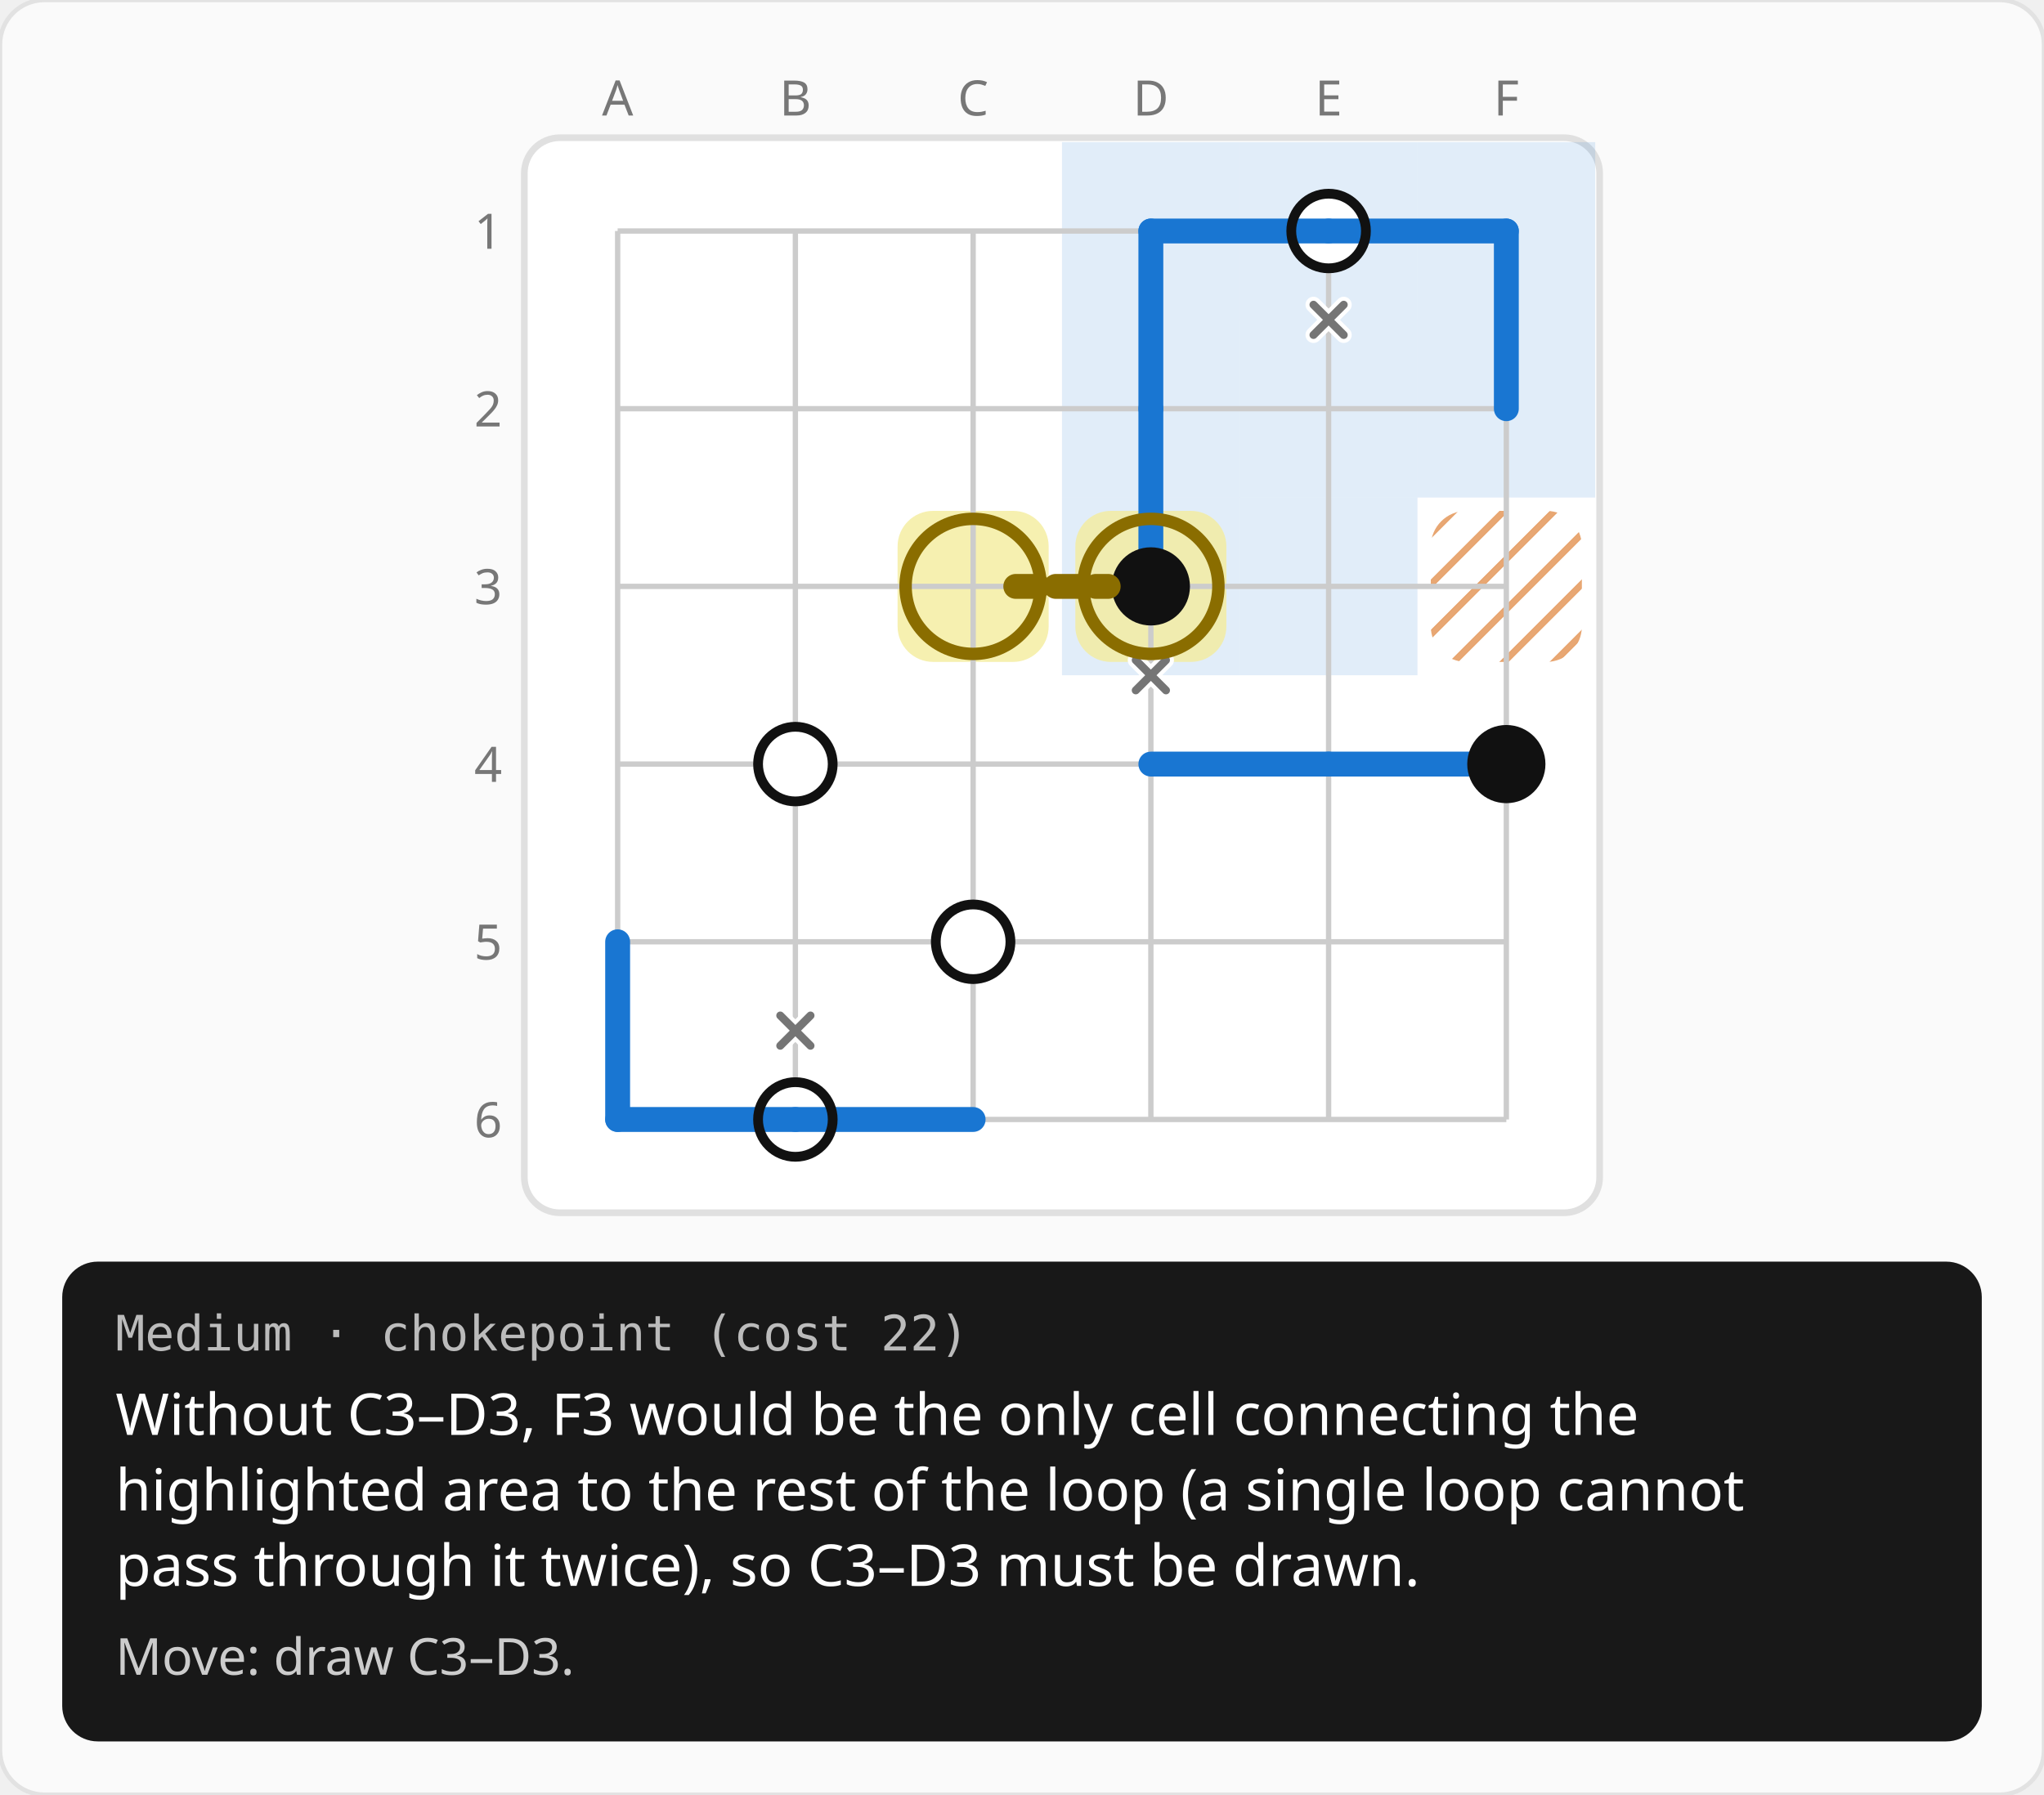
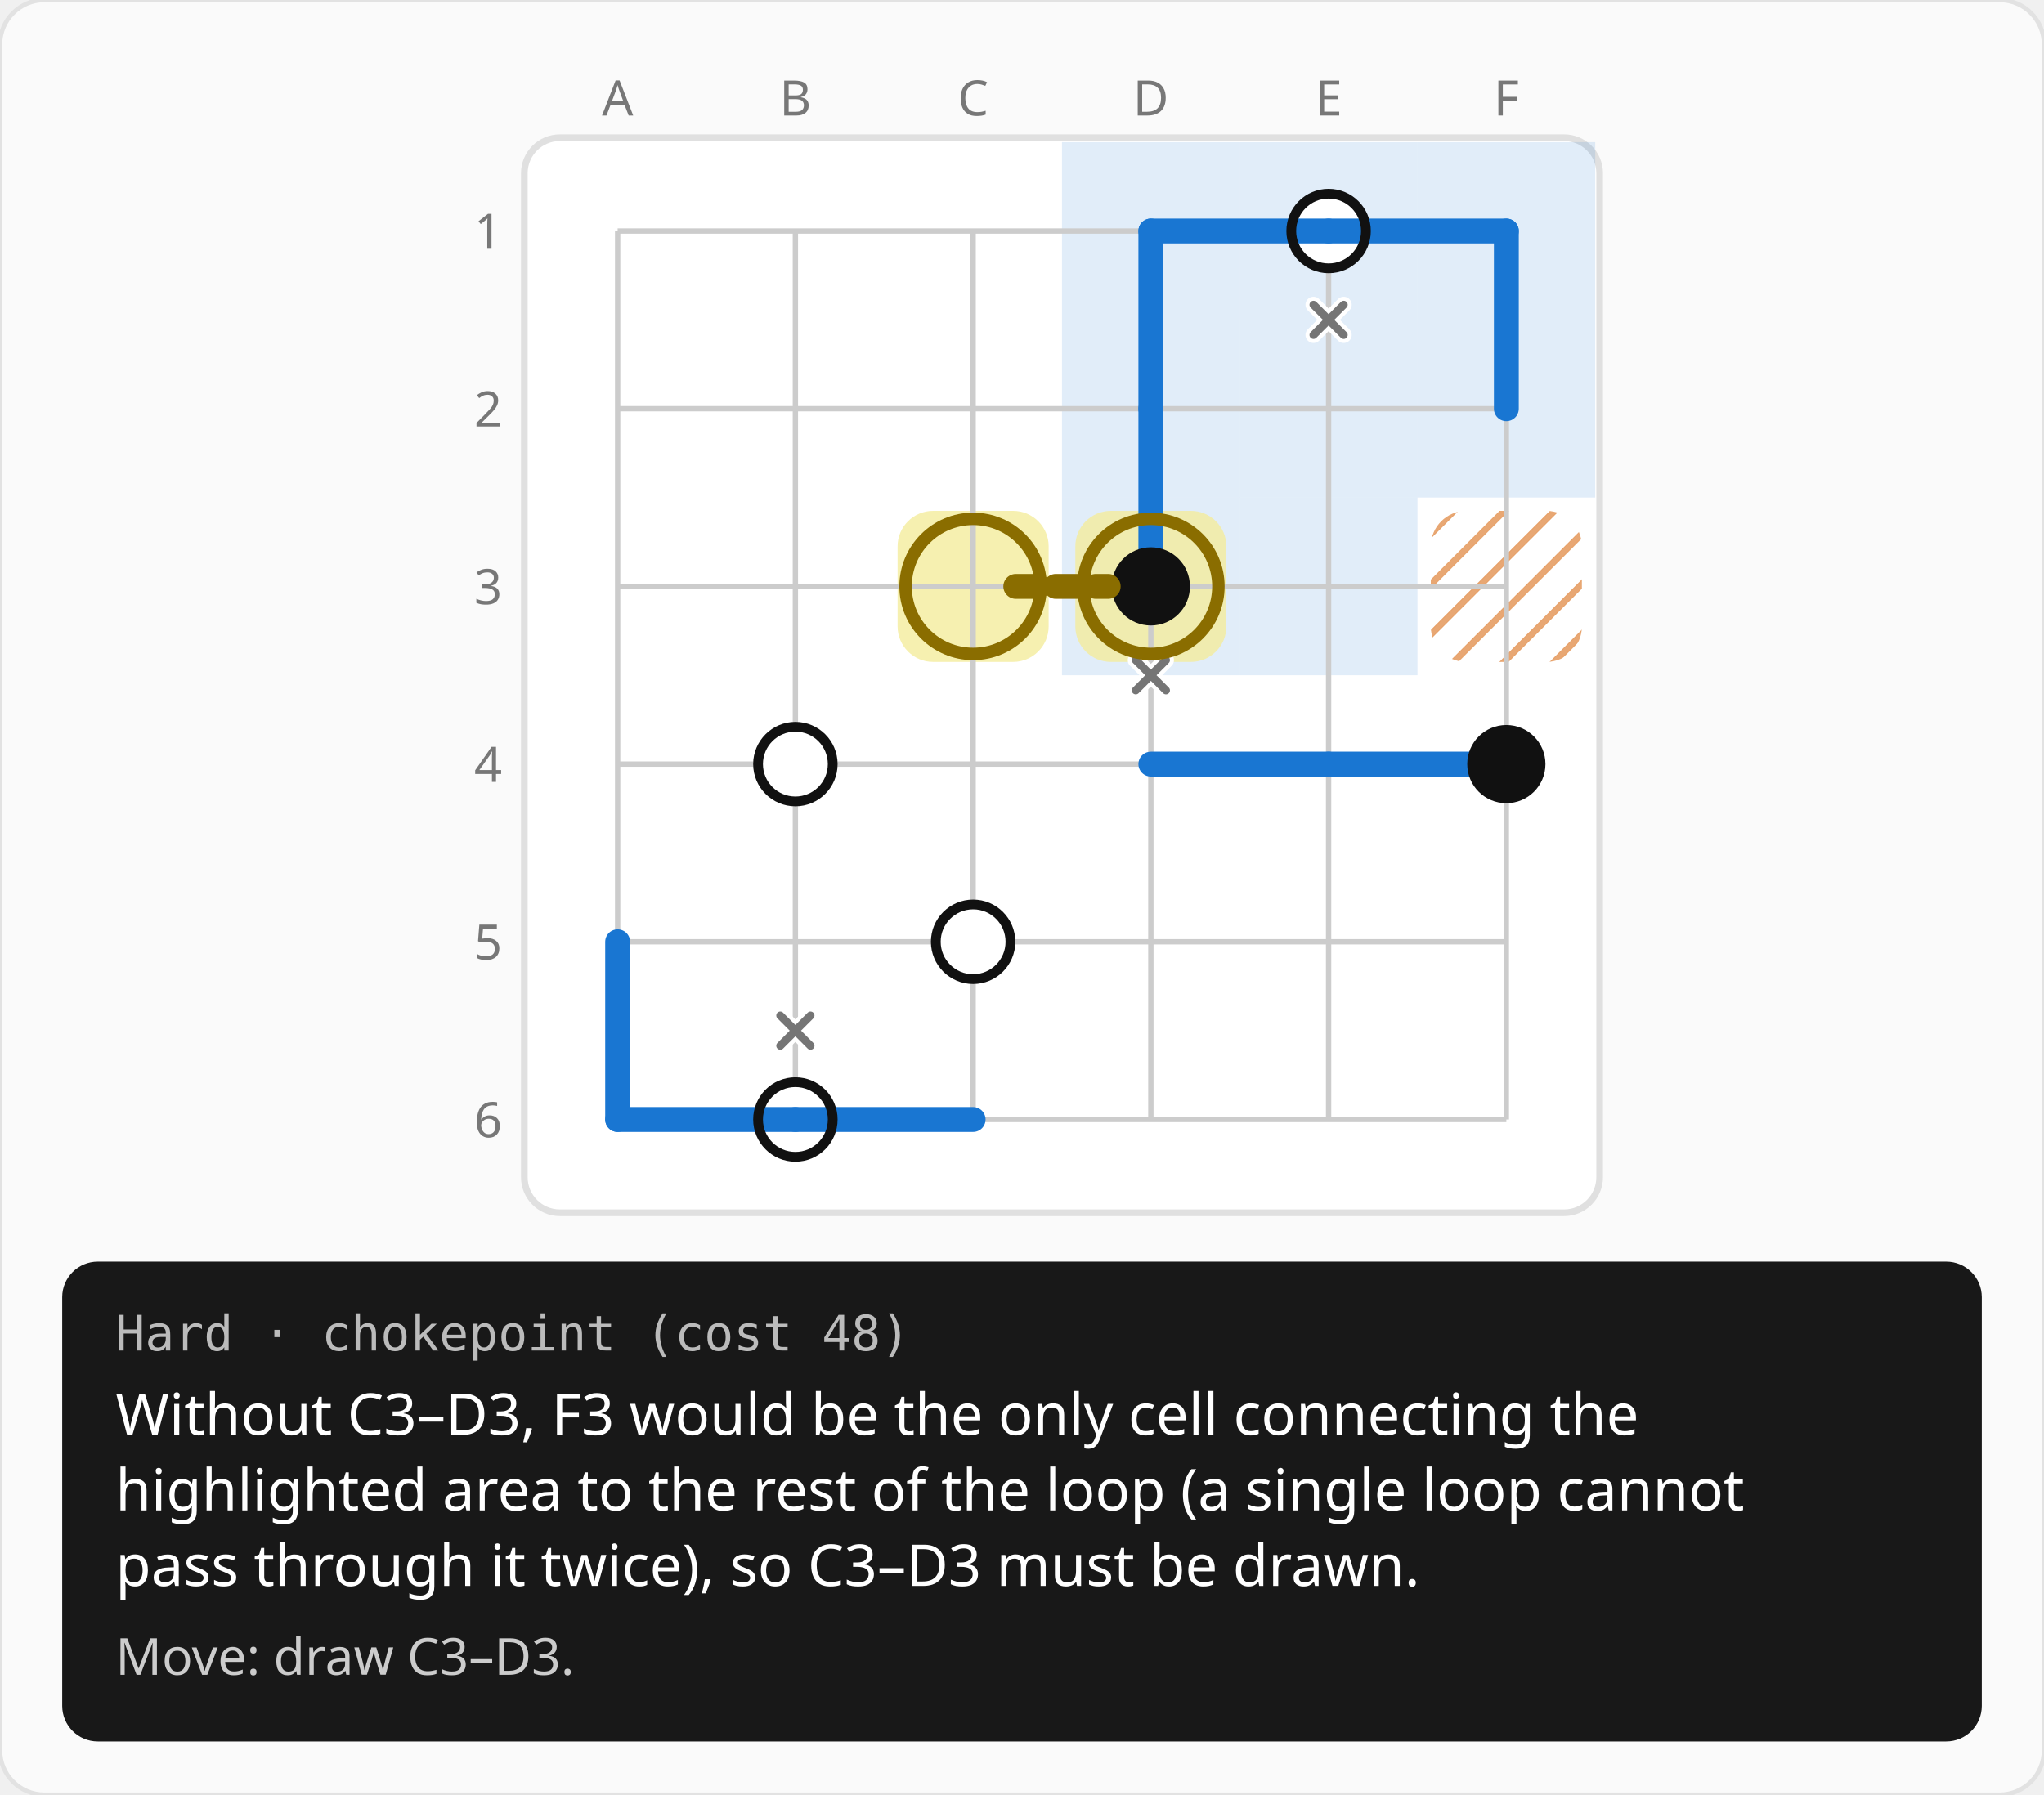
<svg xmlns="http://www.w3.org/2000/svg" width="460" height="404" viewBox="0 0 460 404">
  <rect width="460" height="404" rx="10" fill="#fafafa" stroke="#e2e2e2" />
  <defs>
    <pattern id="hatch" width="8" height="8" patternUnits="userSpaceOnUse" patternTransform="rotate(45)">
      <line x1="0" y1="0" x2="0" y2="8" stroke="#d55e00" stroke-width="3" opacity="0.55" />
    </pattern>
  </defs>
  <g transform="translate(99 12)">
    <text x="40" y="14" fill="#777777" font-size="11" font-family="system-ui, sans-serif" text-anchor="middle">A</text>
    <text x="80" y="14" fill="#777777" font-size="11" font-family="system-ui, sans-serif" text-anchor="middle">B</text>
    <text x="120" y="14" fill="#777777" font-size="11" font-family="system-ui, sans-serif" text-anchor="middle">C</text>
    <text x="160" y="14" fill="#777777" font-size="11" font-family="system-ui, sans-serif" text-anchor="middle">D</text>
    <text x="200" y="14" fill="#777777" font-size="11" font-family="system-ui, sans-serif" text-anchor="middle">E</text>
    <text x="240" y="14" fill="#777777" font-size="11" font-family="system-ui, sans-serif" text-anchor="middle">F</text>
    <text x="14" y="44" fill="#777777" font-size="11" font-family="system-ui, sans-serif" text-anchor="end">1</text>
    <text x="14" y="84" fill="#777777" font-size="11" font-family="system-ui, sans-serif" text-anchor="end">2</text>
    <text x="14" y="124" fill="#777777" font-size="11" font-family="system-ui, sans-serif" text-anchor="end">3</text>
    <text x="14" y="164" fill="#777777" font-size="11" font-family="system-ui, sans-serif" text-anchor="end">4</text>
    <text x="14" y="204" fill="#777777" font-size="11" font-family="system-ui, sans-serif" text-anchor="end">5</text>
    <text x="14" y="244" fill="#777777" font-size="11" font-family="system-ui, sans-serif" text-anchor="end">6</text>
    <g transform="translate(18 18)">
      <rect x="1" y="1" width="242" height="242" rx="8" fill="#ffffff" stroke="#e0e0e0" stroke-width="1.5" />
      <rect x="202" y="42" width="40" height="40" fill="rgba(25,118,210,0.13)" />
      <rect x="162" y="42" width="40" height="40" fill="rgba(25,118,210,0.13)" />
      <rect x="162" y="82" width="40" height="40" fill="rgba(25,118,210,0.13)" />
      <rect x="122" y="82" width="40" height="40" fill="rgba(25,118,210,0.13)" />
      <rect x="122" y="42" width="40" height="40" fill="rgba(25,118,210,0.13)" />
      <rect x="122" y="2" width="40" height="40" fill="rgba(25,118,210,0.13)" />
      <rect x="162" y="2" width="40" height="40" fill="rgba(25,118,210,0.13)" />
      <rect x="202" y="2" width="40" height="40" fill="rgba(25,118,210,0.13)" />
      <rect x="205" y="85" width="34" height="34" rx="8" fill="url(#hatch)" />
      <rect x="85" y="85" width="34" height="34" rx="8" fill="rgba(244,236,156,0.8)" />
      <rect x="125" y="85" width="34" height="34" rx="8" fill="rgba(244,236,156,0.8)" />
      <line x1="22" y1="22" x2="222" y2="22" stroke="#cccccc" stroke-width="1.2" />
      <line x1="22" y1="62" x2="222" y2="62" stroke="#cccccc" stroke-width="1.2" />
      <line x1="22" y1="102" x2="222" y2="102" stroke="#cccccc" stroke-width="1.2" />
      <line x1="22" y1="142" x2="222" y2="142" stroke="#cccccc" stroke-width="1.2" />
      <line x1="22" y1="182" x2="222" y2="182" stroke="#cccccc" stroke-width="1.2" />
      <line x1="22" y1="222" x2="222" y2="222" stroke="#cccccc" stroke-width="1.2" />
      <line x1="22" y1="22" x2="22" y2="222" stroke="#cccccc" stroke-width="1.2" />
      <line x1="62" y1="22" x2="62" y2="222" stroke="#cccccc" stroke-width="1.2" />
      <line x1="102" y1="22" x2="102" y2="222" stroke="#cccccc" stroke-width="1.2" />
      <line x1="142" y1="22" x2="142" y2="222" stroke="#cccccc" stroke-width="1.2" />
      <line x1="182" y1="22" x2="182" y2="222" stroke="#cccccc" stroke-width="1.2" />
      <line x1="222" y1="22" x2="222" y2="222" stroke="#cccccc" stroke-width="1.2" />
      <circle cx="182" cy="22" r="8.4" fill="#ffffff" />
      <circle cx="62" cy="142" r="8.4" fill="#ffffff" />
      <circle cx="102" cy="182" r="8.4" fill="#ffffff" />
      <circle cx="62" cy="222" r="8.4" fill="#ffffff" />
      <line x1="142" y1="22" x2="182" y2="22" stroke="#1976d2" stroke-width="5.6" stroke-linecap="round" />
      <line x1="142" y1="22" x2="142" y2="62" stroke="#1976d2" stroke-width="5.6" stroke-linecap="round" />
      <line x1="182" y1="22" x2="222" y2="22" stroke="#1976d2" stroke-width="5.6" stroke-linecap="round" />
      <line x1="222" y1="22" x2="222" y2="62" stroke="#1976d2" stroke-width="5.6" stroke-linecap="round" />
      <line x1="142" y1="62" x2="142" y2="102" stroke="#1976d2" stroke-width="5.6" stroke-linecap="round" />
      <line x1="142" y1="142" x2="182" y2="142" stroke="#1976d2" stroke-width="5.6" stroke-linecap="round" />
      <line x1="182" y1="142" x2="222" y2="142" stroke="#1976d2" stroke-width="5.6" stroke-linecap="round" />
      <line x1="22" y1="182" x2="22" y2="222" stroke="#1976d2" stroke-width="5.6" stroke-linecap="round" />
      <line x1="22" y1="222" x2="62" y2="222" stroke="#1976d2" stroke-width="5.6" stroke-linecap="round" />
      <line x1="62" y1="222" x2="102" y2="222" stroke="#1976d2" stroke-width="5.6" stroke-linecap="round" />
      <circle cx="182" cy="22" r="8.4" fill="none" stroke="#111111" stroke-width="2.2" />
      <circle cx="142" cy="102" r="8.8" fill="#111111" />
      <circle cx="62" cy="142" r="8.4" fill="none" stroke="#111111" stroke-width="2.2" />
      <circle cx="222" cy="142" r="8.8" fill="#111111" />
      <circle cx="102" cy="182" r="8.4" fill="none" stroke="#111111" stroke-width="2.2" />
      <circle cx="62" cy="222" r="8.4" fill="none" stroke="#111111" stroke-width="2.2" />
      <path d="M178.6 38.6L185.4 45.4M178.6 45.4L185.4 38.6" stroke="#ffffff" stroke-width="3.6" stroke-linecap="round" />
      <path d="M178.6 38.6L185.4 45.4M178.6 45.4L185.4 38.6" stroke="#757575" stroke-width="1.8" stroke-linecap="round" />
      <path d="M138.6 118.6L145.4 125.4M138.6 125.4L145.4 118.6" stroke="#ffffff" stroke-width="3.6" stroke-linecap="round" />
      <path d="M138.6 118.6L145.4 125.4M138.6 125.4L145.4 118.6" stroke="#757575" stroke-width="1.8" stroke-linecap="round" />
      <path d="M58.6 198.6L65.4 205.4M58.6 205.4L65.4 198.6" stroke="#ffffff" stroke-width="3.6" stroke-linecap="round" />
      <path d="M58.6 198.6L65.4 205.4M58.6 205.4L65.4 198.6" stroke="#757575" stroke-width="1.8" stroke-linecap="round" />
      <circle cx="102" cy="102" r="15.2" fill="none" stroke="#8a6d00" stroke-width="2.8" />
      <circle cx="142" cy="102" r="15.2" fill="none" stroke="#8a6d00" stroke-width="2.8" />
      <line x1="111.6" y1="102" x2="132.4" y2="102" stroke="#8a6d00" stroke-width="5.6" stroke-linecap="round" stroke-dasharray="5 4" />
    </g>
  </g>
  <rect x="14" y="284" width="432" height="108" rx="8" fill="#181818" />
-   <text x="26" y="304" fill="#bbbbbb" font-size="11" font-family="ui-monospace, Menlo, monospace">Medium · chokepoint (cost 22)</text>
+   <text x="26" y="304" fill="#bbbbbb" font-size="11" font-family="ui-monospace, Menlo, monospace">Hard · chokepoint (cost 48)</text>
  <text x="26" y="323" fill="#ffffff" font-size="13" font-family="system-ui, sans-serif">Without C3–D3, F3 would be the only cell connecting the</text>
  <text x="26" y="340" fill="#ffffff" font-size="13" font-family="system-ui, sans-serif">highlighted area to the rest of the loop (a single loop cannot</text>
  <text x="26" y="357" fill="#ffffff" font-size="13" font-family="system-ui, sans-serif">pass through it twice), so C3–D3 must be drawn.</text>
  <text x="26" y="377" fill="#cccccc" font-size="11.5" font-family="system-ui, sans-serif">Move: draw C3–D3.</text>
</svg>
